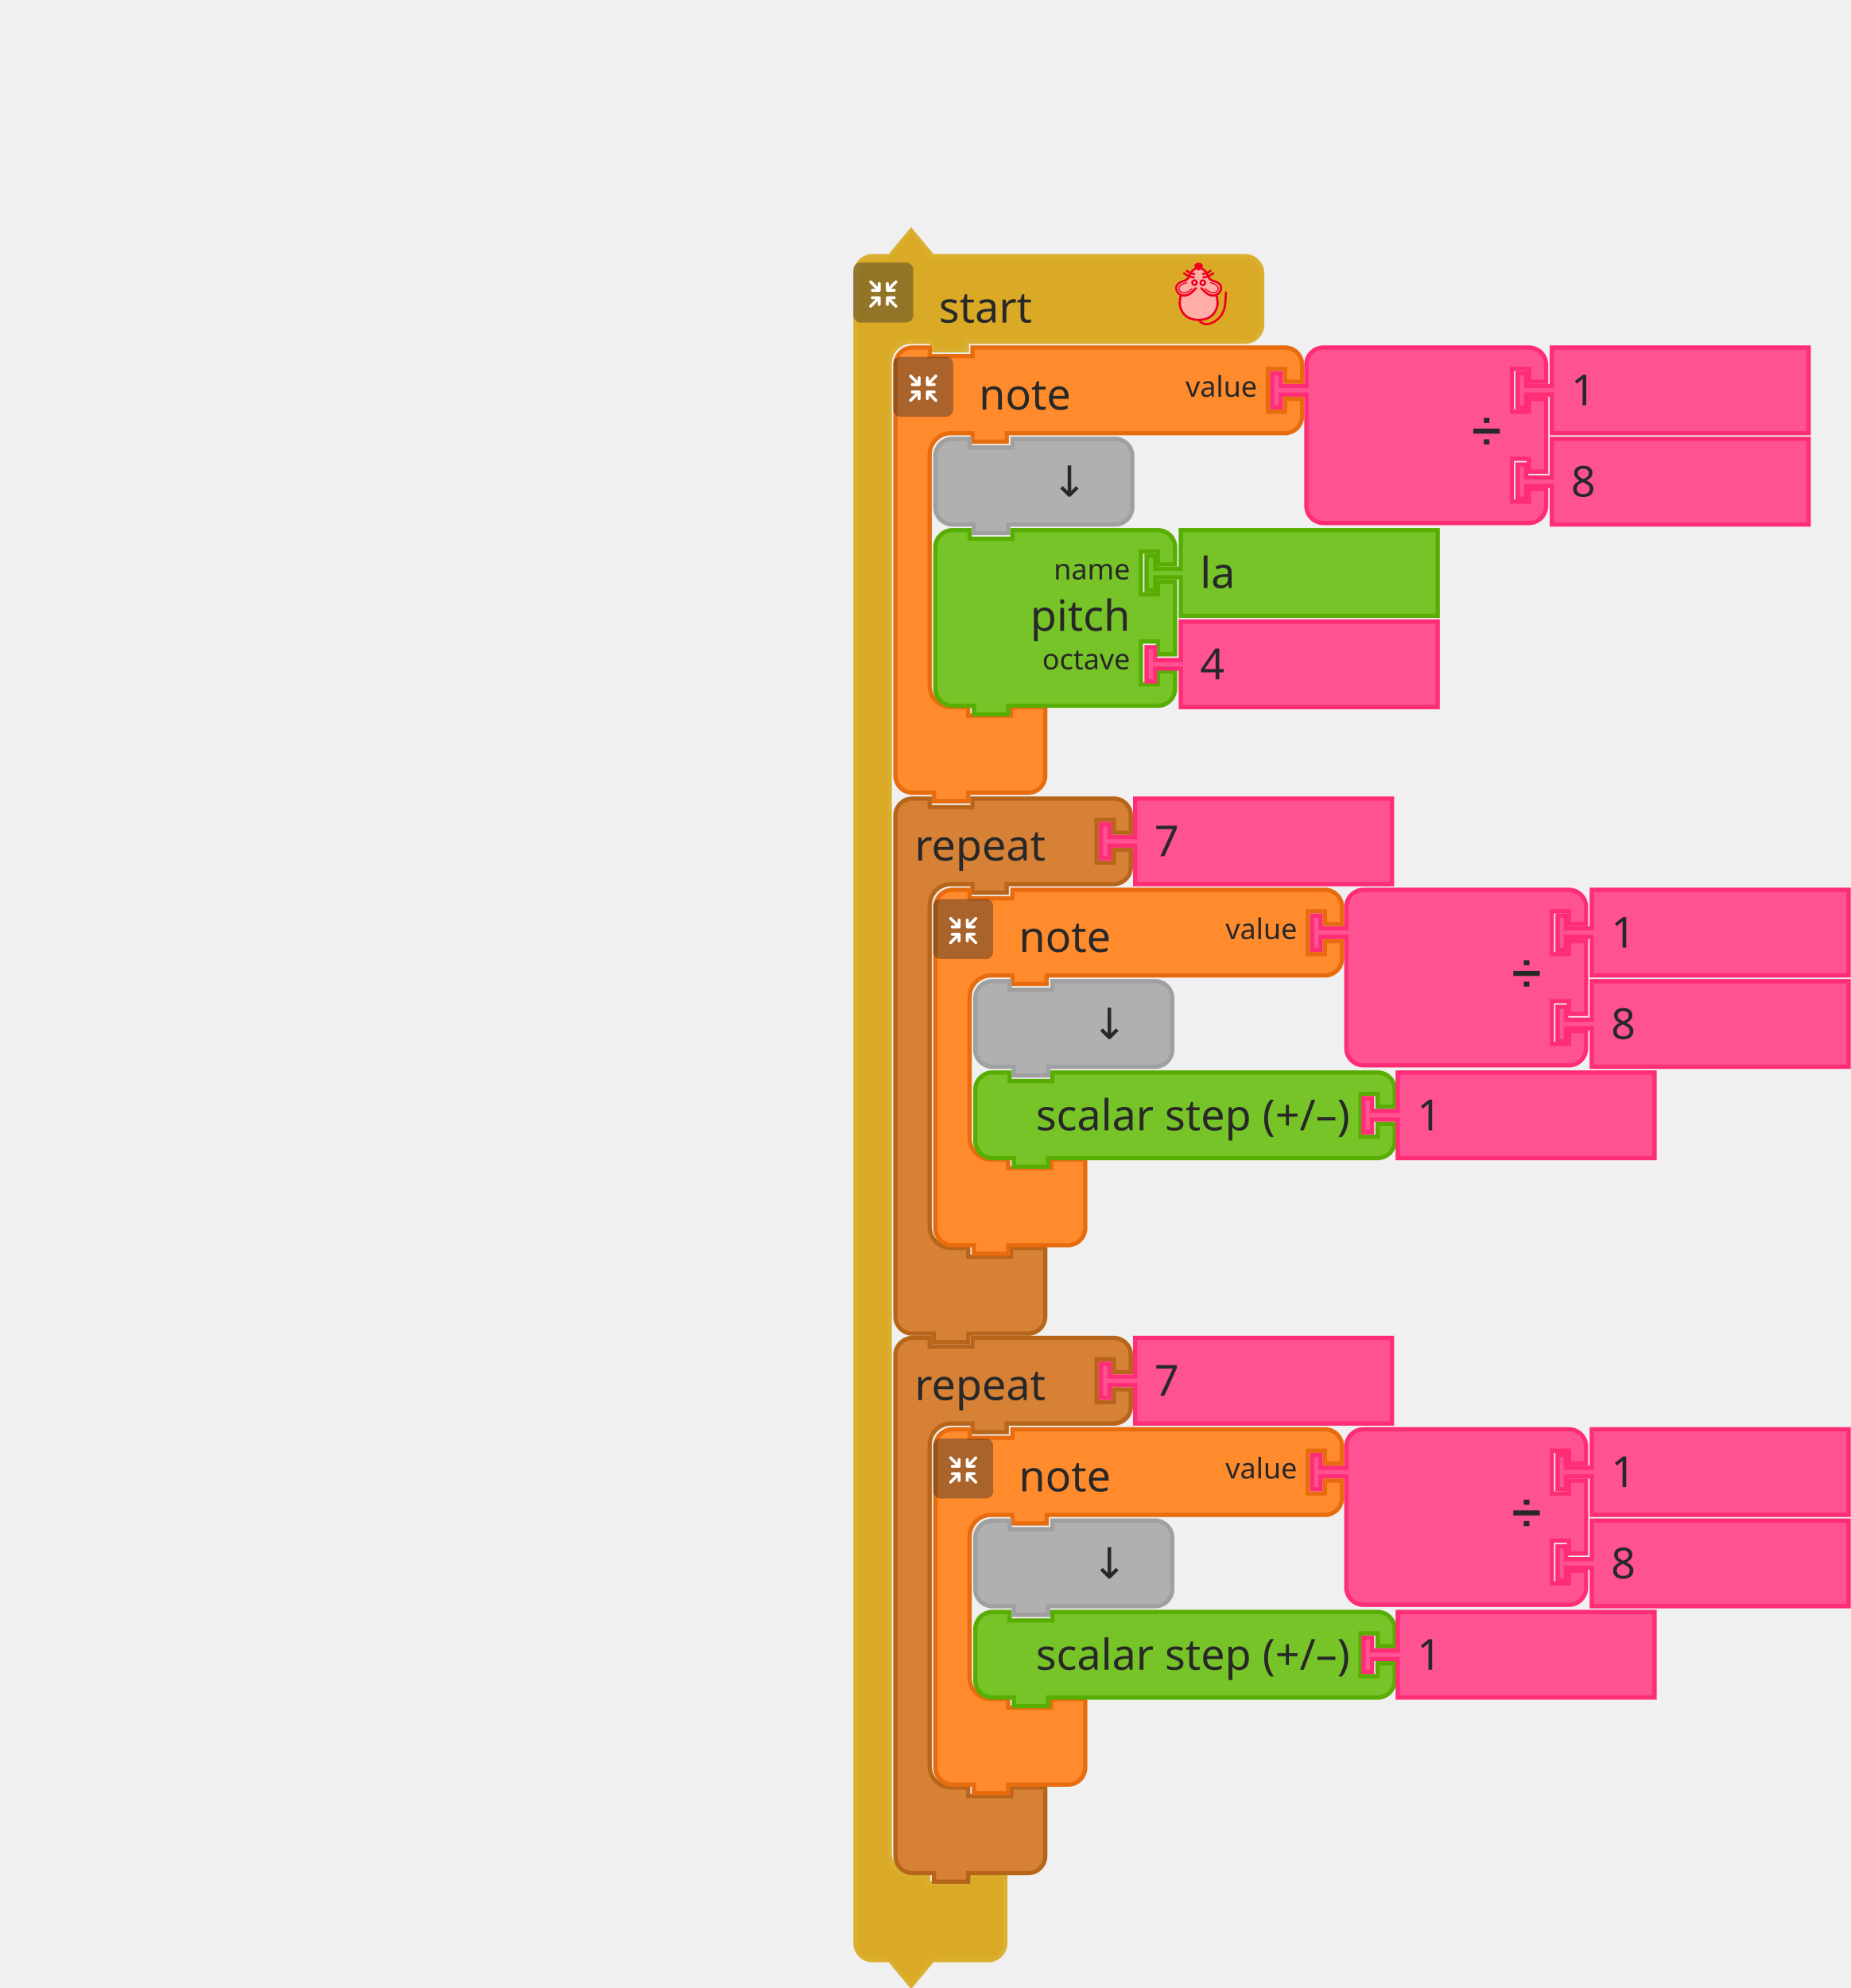
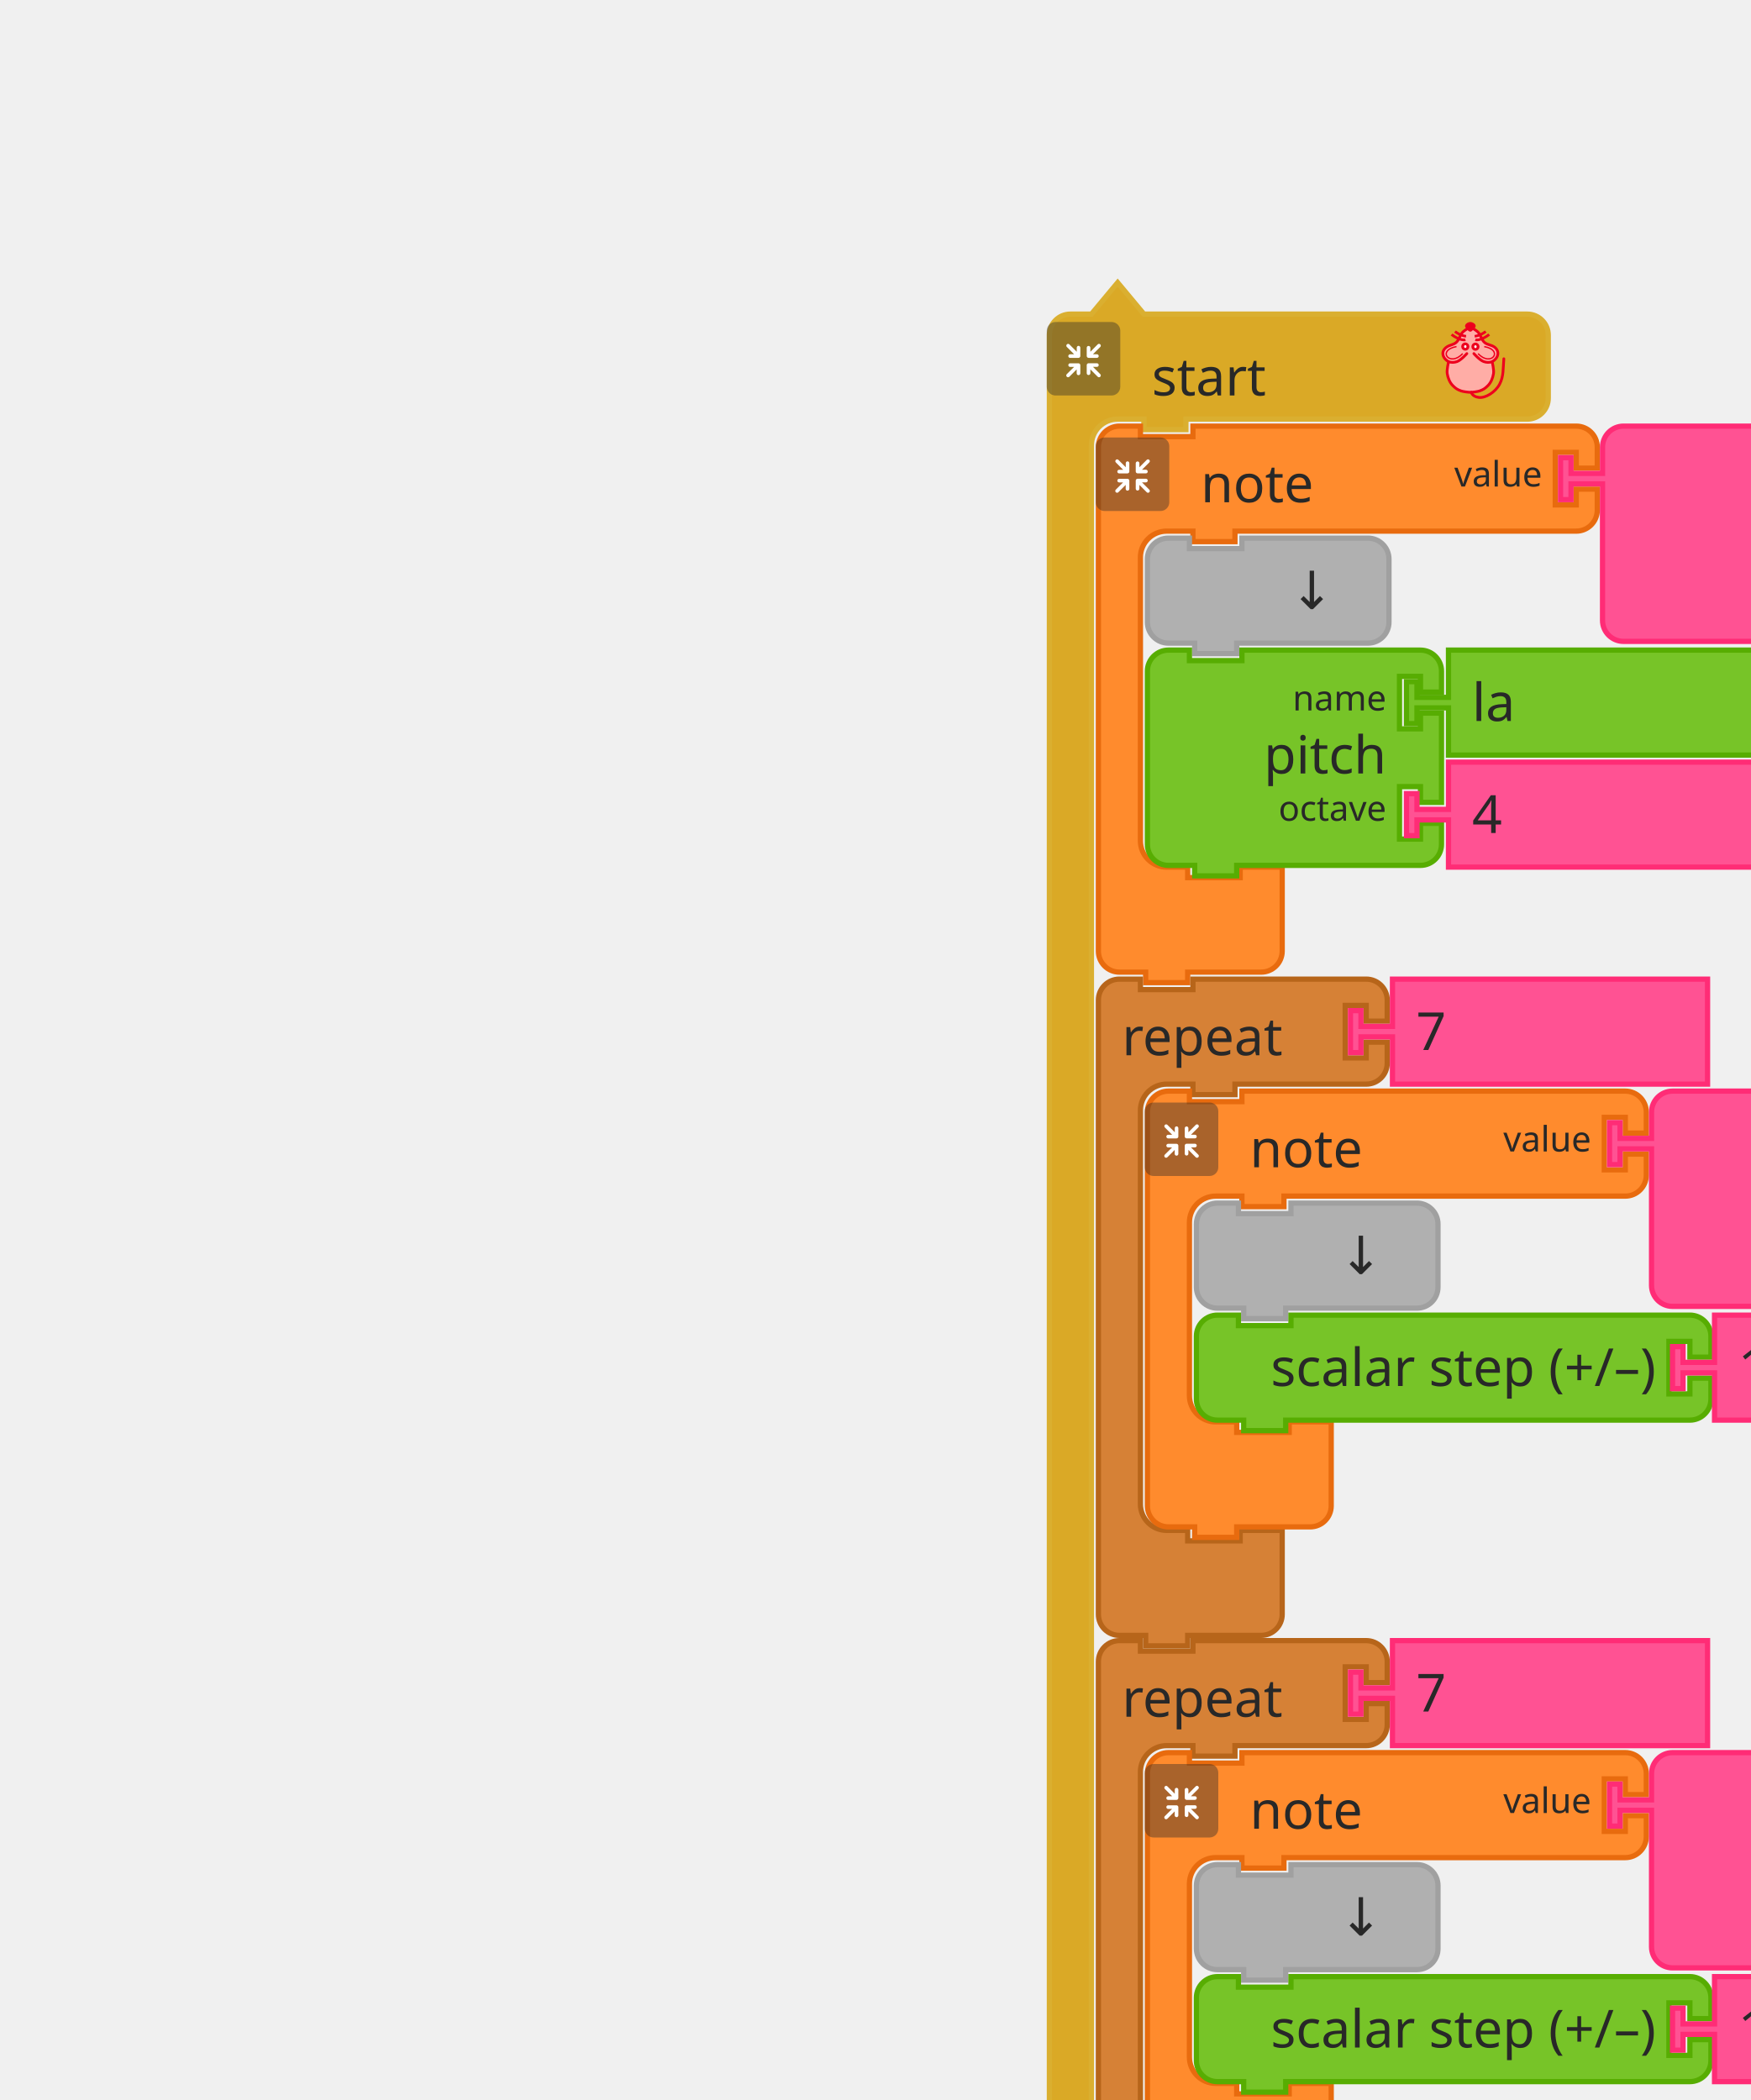
- <svg xmlns="http://www.w3.org/2000/svg" width="648.5" height="696.5">
+ <svg xmlns="http://www.w3.org/2000/svg" width="500" height="600">
  <g>
    <g transform="translate(299, 80)">
      <g transform="scale(1.5, 1.5)">
        <path d="m0.5 14.5 L 0.5 10.5 A 4 4 90 0 1 4.5 6.5 L 8.5 6.5 L 13.5 0.5 L 18.5 6.5 L 27.5 6.5 L 87.5 6.5 L 91.5 6.5 A 4 4 90 0 1 95.5 10.5 L 95.5 14.5 L 95.5 18.5 L 95.5 22.5 A 4 4 90 0 1 91.5 26.5 L 87.5 26.5 L 27.5 26.5 L 26.5 26.5 L 26.5 28.5 L 18.5 28.5 L 18.5 26.5 L 17.5 26.5 L 13.5 26.5 A 5 5 90 0 0 8.5 31.5 L 8.5 35.5 L 8.5 39.5 L 8.5 375.5 L 8.5 379.5 A 5 5 90 0 0 13.5 384.5 L 17.5 384.5 L 17.5 386.5 L 27.5 386.5 L 27.5 384.5 L 35.5 384.5 L 35.5 390.5 L 35.5 396.5 L 35.5 400.5 A 4 4 90 0 1 31.5 404.5 L 27.5 404.5 L 18.5 404.5 L 13.5 410.5 L 8.5 404.5 L 4.5 404.5 A 4 4 90 0 1 0.5 400.5 L 0.5 396.5 z" style="fill:#DAA926;fill-opacity:1;stroke:#DAAF30;stroke-width:1;stroke-linecap:round;stroke-opacity:1;" />
        <text style="font-size:10px;fill:#282828;font-family:sans-serif;text-anchor:start">
          <tspan x="20" y="22">start</tspan>
        </text>
      </g>
    </g>
    <g transform="translate(299, 92) scale(0.5 0.5)">
      <g style="isolation:isolate">
        <g id="レイヤー_2" data-name="レイヤー 2">
          <g id="Icon">
            <rect width="42" height="42" rx="5" ry="5" style="fill:#292929;opacity:0.4;mix-blend-mode:multiply" />
            <path d="M30.56,29.8l-4.17-4.16h2.26a1,1,0,1,0,0-2.07H23.94a1.08,1.08,0,0,0-1.11,1v0s0,0,0,.06v4.64h0a1,1,0,1,0,2.08,0V27.08l4.19,4.19a1,1,0,0,0,1.46,0A1,1,0,0,0,30.56,29.8Z" style="fill:#fff" />
            <path d="M19.17,24.6a1.08,1.08,0,0,0-1.11-1H13.35a1,1,0,1,0,0,2.07H15.6L11.44,29.8a1,1,0,0,0,1.47,1.47l4.18-4.19v2.26a1,1,0,1,0,2.08,0V24.7s0,0,0-.06A.08.08,0,0,1,19.17,24.6Z" style="fill:#fff" />
            <path d="M23.94,20.5h4.7a1,1,0,1,0,0-2.08H26.39l4.17-4.16a1,1,0,0,0,0-1.47,1,1,0,0,0-1.46,0L24.91,17V14.72a1,1,0,1,0-2.08,0v4.64a.43.43,0,0,0,0,.05v.05A1.09,1.09,0,0,0,23.94,20.5Z" style="fill:#fff" />
            <path d="M18.13,13.62a1.08,1.08,0,0,0-1,1.09V17l-4.18-4.19a1,1,0,0,0-1.47,0,1,1,0,0,0,0,1.46l4.16,4.17H13.35a1,1,0,1,0,0,2.08h4.71a1.09,1.09,0,0,0,1.11-1,.08.08,0,0,1,0,0s0,0,0-.06V14.71A1.07,1.07,0,0,0,18.13,13.62Z" style="fill:#fff" />
          </g>
        </g>
      </g>
    </g>
    <g transform="translate(409, 92) scale(0.4 0.4)">
      <g transform="translate(-3.188483,0.1254822)" style="fill:#ffada6;stroke:#ed001d;stroke-width:2;stroke-miterlimit:4;stroke-dasharray:none" id="g3586">
        <path style="fill:#ffada6;stroke:none;stroke-width:1px;stroke-linecap:butt;stroke-linejoin:miter;stroke-opacity:1" id="path4725" d="m 31.188,5.875 c 0,0 -1.255,-1 -2,-1 -1.491,0 -2.946,0.946 -4,2 -1.581,1.581 -1.693,4.186 -3,6 -0.827,1.147 -1.853,2.173 -3,3 -1.814,1.307 -4.419,1.419 -6,3 -1.054,1.054 -2,2.509 -2,4 0,1.491 1.177,3.54 2,4 2.595,1.45 0.837,0.649 2,2 0,0 -1.04,3.301 -1,5 0.065,2.748 2,7 2,8 0,1 3.622,4.469 6,6 2.395,1.542 5.324,2.059 8.165,2.258 3.066,0.215 5.976,-0.356 8.67,-1.835 1.653,-0.907 3.02,-1.925 4.165,-3.423 1.631,-2.136 3.31,-4.403 4,-7 0.428,-1.611 0.204,-3.346 0,-5 -0.168,-1.364 -1.272,-2.653 -1,-4 0.33,-1.634 2.32,-2.478 3,-4 0.694,-1.552 1.688,-3.446 1,-5 -0.786,-1.777 -3.358,-1.961 -5,-3 -1.016,-0.643 -2.106,-1.197 -3,-2 -1.936,-1.74 -3.442,-3.914 -5,-6 -0.719,-0.963 -1.045,-2.27 -2,-3 -0.838,-0.64 -1.974,-1.242 -3,-1 -0.459,0.108 -1,1 -1,1" />
        <path d="m 46.21,28.157 c 0,0 1.464,5.739 1.001,8.584 -0.503,3.094 -1.734,6.32 -4.004,8.584 -2.062,2.056 -3.207,2.828 -6.007,3.815 -1.29,0.455 -4.974,0.954 -6.514,0.954 -1.541,0 -5.224,-0.499 -6.514,-0.954 -2.799,-0.987 -3.945,-1.759 -6.007,-3.815 -2.271,-2.264 -3.501,-5.49 -4.004,-8.584 -0.463,-2.845 1.001,-8.584 1.001,-8.584 M 28.176,22.434 c 0,0 -4.122,4.706 -7.008,5.723 -1.878,0.662 -4.202,0.826 -6.007,0 -1.926,-0.882 -3.584,-2.773 -4.004,-4.769 -0.478,-2.269 0.559,-4.124 2.47,-5.529 2.067,-1.52 4.598,-1.663 6.539,-3.055 2.515,-1.804 2.912,-5.39 5.005,-7.63 1.421,-1.521 5.513,-3.815 5.513,-3.815 0,0 4.092,2.294 5.513,3.815 2.093,2.24 2.49,5.826 5.005,7.63 1.941,1.392 4.539,1.466 6.606,2.927 1.937,1.37 2.882,3.387 2.404,5.656 -0.421,1.996 -2.079,3.887 -4.004,4.769 -1.805,0.826 -4.129,0.662 -6.007,0 -2.885,-1.017 -7.008,-5.723 -7.008,-5.723" id="path4505-6" style="fill:none;stroke:#ed001d;stroke-width:1.954;stroke-linecap:round;stroke-linejoin:miter;stroke-miterlimit:4;stroke-dasharray:none;stroke-opacity:1" />
        <g id="g4565" transform="matrix(1.001084,0,0,0.9537592,57.40195,5.386365)" style="fill:none;stroke:#ed001d;stroke-opacity:1">
          <g id="g4553" transform="translate(0,-1)" style="fill:none;stroke:#ed001d;stroke-opacity:1">
            <path d="M -30.228,8.514 C -33.423,9.403 -38.624,5.875 -40.103,4.586" id="path3411-7" style="fill:none;fill-rule:evenodd;stroke:#ed001d;stroke-width:1.932;stroke-linecap:butt;stroke-linejoin:miter;stroke-miterlimit:4;stroke-dasharray:none;stroke-opacity:1" />
            <path d="M -29.76,5.905 C -33.101,5.474 -35.931,3.736 -37.634,2.342" id="path3413-5" style="fill:none;fill-rule:evenodd;stroke:#ed001d;stroke-width:1.932;stroke-linecap:butt;stroke-linejoin:miter;stroke-miterlimit:4;stroke-dasharray:none;stroke-opacity:1" />
          </g>
          <g id="g4557" style="fill:none;stroke:#ed001d;stroke-opacity:1">
            <path d="m -23.146,7.514 c 3.195,0.889 8.396,-2.64 9.874,-3.929" id="path3411-3" style="fill:none;fill-rule:evenodd;stroke:#ed001d;stroke-width:1.932;stroke-linecap:butt;stroke-linejoin:miter;stroke-miterlimit:4;stroke-dasharray:none;stroke-opacity:1" />
            <path d="m -23.614,4.905 c 3.341,-0.431 6.171,-2.168 7.873,-3.563" id="path3413-56" style="fill:none;fill-rule:evenodd;stroke:#ed001d;stroke-width:1.932;stroke-linecap:butt;stroke-linejoin:miter;stroke-miterlimit:4;stroke-dasharray:none;stroke-opacity:1" />
          </g>
        </g>
        <g id="g4636" transform="matrix(1.001084,0,0,0.9537592,57.9306,3.478847)" style="fill:#ffffff;stroke:#ed001d;stroke-opacity:1;fill-opacity:0.941">
          <ellipse cx="-30.837" cy="14.613" id="circle3409-2" rx="1.885" ry="2.067" style="fill:#ffffff;fill-rule:evenodd;stroke:#ed001d;stroke-width:2;stroke-linecap:butt;stroke-linejoin:miter;stroke-miterlimit:4;stroke-dasharray:none;stroke-opacity:1;fill-opacity:0.941" />
          <ellipse cx="-23.593" cy="14.699" id="ellipse4229-9" rx="1.885" ry="2.067" style="fill:#ffffff;fill-rule:evenodd;stroke:#ed001d;stroke-width:2;stroke-linecap:butt;stroke-linejoin:miter;stroke-miterlimit:4;stroke-dasharray:none;stroke-opacity:1;fill-opacity:0.941" />
        </g>
        <g id="g4632" transform="matrix(1.001084,0,0,0.9537592,58.02711,3.478847)" style="fill:none;stroke:#ed001d;stroke-opacity:1">
          <path d="m -37.187,14.625 c -14.34,2.75 -4.81,15.672 4.375,5.25" id="path4303-1" style="fill:none;fill-rule:evenodd;stroke:#ed001d;stroke-width:1px;stroke-linecap:butt;stroke-linejoin:miter;stroke-miterlimit:4;stroke-dasharray:none;stroke-opacity:1" />
          <path d="m -17.437,14.625 c 14.34,2.75 4.81,15.672 -4.375,5.25" id="path4303-1-2" style="fill:none;fill-rule:evenodd;stroke:#ed001d;stroke-width:1px;stroke-linecap:butt;stroke-linejoin:miter;stroke-miterlimit:4;stroke-dasharray:none;stroke-opacity:1" />
        </g>
        <path d="m 33.128,3.359 c -1.385,1.314 -1.986,2.379 -2.46,2.379 -0.663,0 -1.273,-1.065 -2.46,-2.379 -0.973,-1.077 1.101,-2.379 2.46,-2.379 1.359,0 3.533,1.361 2.46,2.379 z" id="path4227-7" style="fill:#ed001d;fill-rule:evenodd;stroke:#ed001d;stroke-width:2.164;stroke-linecap:butt;stroke-linejoin:miter;stroke-miterlimit:4;stroke-dasharray:none;stroke-opacity:1;fill-opacity:1" />
        <path style="fill:none;stroke:#ed001d;stroke-width:1.954;stroke-linecap:round;stroke-linejoin:miter;stroke-miterlimit:4;stroke-dasharray:none;stroke-opacity:1" id="path4653" d="m 31.302,50.086 c 0,0 0.723,3.124 5.5,3.67 4.777,0.546 11.785,-3.779 14.788,-9.501 3.003,-5.723 2.403,-11.491 3.003,-18.121" />
      </g>
    </g>
  </g>
  <g>
    <g transform="translate(313, 121)">
      <g transform="scale(1.5, 1.5)">
        <path d="m0.5 8.5 L 0.5 4.5 A 4 4 90 0 1 4.5 0.5 L 8.5 0.5 L 8.5 2.5 L 18.5 2.5 L 18.5 0.5 L 27.5 0.5 L 87.5 0.5 L 91.5 0.5 A 4 4 90 0 1 95.5 4.5 L 95.5 8.5 L 91.5 8.5 L 91.5 5.5 L 87.5 5.5 L 87.5 15.5 L 91.5 15.5 L 91.5 12.5 L 95.5 12.5 L 95.5 16.5 A 4 4 90 0 1 91.5 20.5 L 87.5 20.5 L 27.5 20.5 L 26.5 20.5 L 26.5 22.5 L 18.5 22.5 L 18.5 20.5 L 17.5 20.5 L 13.5 20.5 A 5 5 90 0 0 8.5 25.5 L 8.5 29.5 L 8.5 33.5 L 8.5 75.5 L 8.5 79.5 A 5 5 90 0 0 13.5 84.5 L 17.5 84.5 L 17.5 86.5 L 27.5 86.5 L 27.5 84.5 L 35.5 84.5 L 35.5 90.5 L 35.5 96.5 L 35.5 100.5 A 4 4 90 0 1 31.5 104.5 L 27.5 104.5 L 18.5 104.5 L 17.5 104.5 L 17.5 106.5 L 9.5 106.5 L 9.5 104.5 L 8.5 104.5 L 4.5 104.5 A 4 4 90 0 1 0.5 100.5 L 0.5 96.5 z" style="fill:#FF8B2D;fill-opacity:1;stroke:#E86B0E;stroke-width:1;stroke-linecap:round;stroke-opacity:1;" />
        <text style="font-size:10px;fill:#282828;font-family:sans-serif;text-anchor:start">
          <tspan x="20" y="15">note</tspan>
        </text>
        <text style="font-size:6.667px;fill:#282828;font-family:sans-serif;text-anchor:end">
          <tspan x="85" y="12">value</tspan>
        </text>
      </g>
    </g>
    <g transform="translate(313, 125) scale(0.5 0.5)">
      <g style="isolation:isolate">
        <g id="レイヤー_2" data-name="レイヤー 2">
          <g id="Icon">
            <rect width="42" height="42" rx="5" ry="5" style="fill:#292929;opacity:0.4;mix-blend-mode:multiply" />
            <path d="M30.56,29.8l-4.17-4.16h2.26a1,1,0,1,0,0-2.07H23.94a1.08,1.08,0,0,0-1.11,1v0s0,0,0,.06v4.64h0a1,1,0,1,0,2.08,0V27.08l4.19,4.19a1,1,0,0,0,1.46,0A1,1,0,0,0,30.56,29.8Z" style="fill:#fff" />
            <path d="M19.17,24.6a1.08,1.08,0,0,0-1.11-1H13.35a1,1,0,1,0,0,2.07H15.6L11.44,29.8a1,1,0,0,0,1.47,1.47l4.18-4.19v2.26a1,1,0,1,0,2.08,0V24.7s0,0,0-.06A.08.08,0,0,1,19.17,24.6Z" style="fill:#fff" />
            <path d="M23.94,20.5h4.7a1,1,0,1,0,0-2.08H26.39l4.17-4.16a1,1,0,0,0,0-1.47,1,1,0,0,0-1.46,0L24.91,17V14.72a1,1,0,1,0-2.08,0v4.64a.43.43,0,0,0,0,.05v.05A1.09,1.09,0,0,0,23.94,20.5Z" style="fill:#fff" />
            <path d="M18.13,13.62a1.08,1.08,0,0,0-1,1.09V17l-4.18-4.19a1,1,0,0,0-1.47,0,1,1,0,0,0,0,1.46l4.16,4.17H13.35a1,1,0,1,0,0,2.08h4.71a1.09,1.09,0,0,0,1.11-1,.08.08,0,0,1,0,0s0,0,0-.06V14.71A1.07,1.07,0,0,0,18.13,13.62Z" style="fill:#fff" />
          </g>
        </g>
      </g>
    </g>
  </g>
  <g transform="translate(445, 121)">
    <g transform="scale(1.5, 1.5)">
      <path d="m8.5 8.5 L 8.5 4.5 A 4 4 90 0 1 12.5 0.5 L 16.5 0.5 L 26.5 0.5 L 56.5 0.5 L 60.5 0.5 A 4 4 90 0 1 64.5 4.5 L 64.5 8.5 L 60.5 8.5 L 60.5 5.5 L 56.5 5.5 L 56.5 15.5 L 60.5 15.5 L 60.5 12.5 L 64.5 12.5 L 64.5 29.5 L 60.5 29.5 L 60.5 26.5 L 56.5 26.5 L 56.5 36.5 L 60.5 36.5 L 60.5 33.5 L 64.5 33.5 L 64.5 37.5 A 4 4 90 0 1 60.5 41.5 L 56.5 41.5 L 26.5 41.5 L 16.5 41.5 L 12.5 41.5 A 4 4 90 0 1 8.5 37.5 L 8.5 33.5 L 8.5 12.5 L 8.5 11.5 L 2.5 11.5 L 2.5 14.5 L 0.5 14.5 L 0.5 6.5 L 2.5 6.5 L 2.5 9.5 L 8.5 9.5 L 8.5 8.5 z" style="fill:#FF5293;fill-opacity:1;stroke:#FF2C76;stroke-width:1;stroke-linecap:round;stroke-opacity:1;" />
      <text style="font-size:9px;fill:#282828;font-family:sans-serif;text-anchor:end">
        <tspan x="54" y="23">➗</tspan>
      </text>
      <text style="font-size:6px;fill:#282828;font-family:sans-serif;text-anchor:end">
        <tspan x="54" y="12" />
      </text>
      <text style="font-size:6px;fill:#282828;font-family:sans-serif;text-anchor:end">
        <tspan x="54" y="33" />
      </text>
    </g>
  </g>
  <g transform="translate(531, 121)">
    <g transform="scale(1.5, 1.5)">
      <path d="m8.5 0.5 L 68.5 0.5 L 68.5 20.5 L 8.5 20.5 L 8.5 12.5 L 8.5 11.5 L 2.5 11.5 L 2.5 14.5 L 0.5 14.5 L 0.5 6.5 L 2.5 6.5 L 2.5 9.5 L 8.5 9.5 L 8.5 8.5 z" style="fill:#FF5293;fill-opacity:1;stroke:#FF2C76;stroke-width:1;stroke-linecap:round;stroke-opacity:1;" />
      <text style="font-size:10px;fill:#282828;font-family:sans-serif;text-anchor:start">
        <tspan x="13" y="14">1</tspan>
      </text>
    </g>
  </g>
  <g transform="translate(531, 153)">
    <g transform="scale(1.5, 1.5)">
      <path d="m8.5 0.5 L 68.5 0.5 L 68.5 20.5 L 8.5 20.5 L 8.5 12.5 L 8.5 11.5 L 2.5 11.5 L 2.5 14.5 L 0.5 14.5 L 0.5 6.5 L 2.5 6.5 L 2.5 9.5 L 8.5 9.5 L 8.5 8.5 z" style="fill:#FF5293;fill-opacity:1;stroke:#FF2C76;stroke-width:1;stroke-linecap:round;stroke-opacity:1;" />
      <text style="font-size:10px;fill:#282828;font-family:sans-serif;text-anchor:start">
        <tspan x="13" y="14">8</tspan>
      </text>
    </g>
  </g>
  <g transform="translate(327, 153)">
    <g transform="scale(1.5, 1.5)">
      <path d="m0.5 8.5 L 0.5 4.5 A 4 4 90 0 1 4.5 0.5 L 8.5 0.5 L 8.5 2.5 L 18.5 2.5 L 18.5 0.5 L 38.5 0.5 L 42.5 0.5 A 4 4 90 0 1 46.5 4.5 L 46.5 8.5 L 46.5 12.5 L 46.5 16.5 A 4 4 90 0 1 42.5 20.5 L 38.5 20.5 L 18.5 20.5 L 17.5 20.5 L 17.5 22.5 L 9.5 22.5 L 9.5 20.5 L 8.5 20.5 L 4.5 20.5 A 4 4 90 0 1 0.5 16.5 L 0.5 12.5 z" style="fill:#B0B0B0;fill-opacity:1;stroke:#A0A0A0;stroke-width:1;stroke-linecap:round;stroke-opacity:1;" />
      <text style="font-size:10px;fill:#282828;font-family:sans-serif;text-anchor:end">
        <tspan x="36" y="14">↓</tspan>
      </text>
    </g>
  </g>
  <g transform="translate(327, 185)">
    <g transform="scale(1.5, 1.5)">
      <path d="m0.5 8.5 L 0.5 4.5 A 4 4 90 0 1 4.5 0.5 L 8.5 0.5 L 8.5 2.5 L 18.5 2.5 L 18.5 0.5 L 48.5 0.5 L 52.5 0.5 A 4 4 90 0 1 56.5 4.5 L 56.5 8.5 L 52.5 8.5 L 52.5 5.5 L 48.5 5.5 L 48.5 15.5 L 52.5 15.5 L 52.5 12.5 L 56.5 12.5 L 56.5 29.5 L 52.5 29.5 L 52.5 26.5 L 48.5 26.5 L 48.5 36.5 L 52.5 36.5 L 52.5 33.5 L 56.5 33.5 L 56.5 37.5 A 4 4 90 0 1 52.5 41.5 L 48.5 41.5 L 18.5 41.5 L 17.5 41.5 L 17.5 43.5 L 9.5 43.5 L 9.5 41.5 L 8.5 41.5 L 4.5 41.5 A 4 4 90 0 1 0.5 37.5 L 0.5 33.5 L 0.5 12.5 L 0.5 8.5 z" style="fill:#77C428;fill-opacity:1;stroke:#57AD02;stroke-width:1;stroke-linecap:round;stroke-opacity:1;" />
      <text style="font-size:10px;fill:#282828;font-family:sans-serif;text-anchor:end">
        <tspan x="46" y="24">pitch</tspan>
      </text>
      <text style="font-size:6.667px;fill:#282828;font-family:sans-serif;text-anchor:end">
        <tspan x="46" y="12">name</tspan>
      </text>
      <text style="font-size:6.667px;fill:#282828;font-family:sans-serif;text-anchor:end">
        <tspan x="46" y="33">octave</tspan>
      </text>
    </g>
  </g>
  <g transform="translate(401, 185)">
    <g transform="scale(1.5, 1.5)">
      <path d="m8.5 0.5 L 68.5 0.5 L 68.5 20.5 L 8.5 20.5 L 8.5 12.5 L 8.5 11.5 L 2.5 11.5 L 2.5 14.5 L 0.5 14.5 L 0.5 6.5 L 2.5 6.5 L 2.5 9.5 L 8.5 9.5 L 8.5 8.5 z" style="fill:#77C428;fill-opacity:1;stroke:#57AD02;stroke-width:1;stroke-linecap:round;stroke-opacity:1;" />
      <text style="font-size:10px;fill:#282828;font-family:sans-serif;text-anchor:start">
        <tspan x="13" y="14">la</tspan>
      </text>
    </g>
  </g>
  <g transform="translate(401, 217)">
    <g transform="scale(1.5, 1.5)">
      <path d="m8.5 0.5 L 68.5 0.5 L 68.5 20.5 L 8.5 20.5 L 8.5 12.5 L 8.5 11.5 L 2.5 11.5 L 2.5 14.5 L 0.5 14.5 L 0.5 6.5 L 2.5 6.5 L 2.5 9.5 L 8.5 9.5 L 8.5 8.5 z" style="fill:#FF5293;fill-opacity:1;stroke:#FF2C76;stroke-width:1;stroke-linecap:round;stroke-opacity:1;" />
      <text style="font-size:10px;fill:#282828;font-family:sans-serif;text-anchor:start">
        <tspan x="13" y="14">4</tspan>
      </text>
    </g>
  </g>
  <g transform="translate(313, 279)">
    <g transform="scale(1.5, 1.5)">
      <path d="m0.5 8.5 L 0.5 4.5 A 4 4 90 0 1 4.5 0.5 L 8.5 0.5 L 8.5 2.5 L 18.5 2.5 L 18.5 0.5 L 27.5 0.5 L 47.5 0.5 L 51.5 0.5 A 4 4 90 0 1 55.5 4.5 L 55.5 8.5 L 51.5 8.5 L 51.5 5.5 L 47.5 5.5 L 47.5 15.5 L 51.5 15.5 L 51.5 12.5 L 55.5 12.5 L 55.5 16.5 A 4 4 90 0 1 51.5 20.5 L 47.5 20.5 L 27.5 20.5 L 26.5 20.5 L 26.5 22.5 L 18.5 22.5 L 18.5 20.5 L 17.5 20.5 L 13.5 20.5 A 5 5 90 0 0 8.5 25.5 L 8.5 29.5 L 8.5 33.5 L 8.5 96.5 L 8.5 100.5 A 5 5 90 0 0 13.5 105.5 L 17.5 105.5 L 17.5 107.5 L 27.5 107.5 L 27.5 105.5 L 35.5 105.5 L 35.5 111.5 L 35.5 117.5 L 35.5 121.5 A 4 4 90 0 1 31.5 125.5 L 27.5 125.5 L 18.5 125.5 L 17.5 125.5 L 17.5 127.5 L 9.5 127.5 L 9.5 125.5 L 8.5 125.5 L 4.5 125.5 A 4 4 90 0 1 0.5 121.5 L 0.5 117.5 z" style="fill:#D68136;fill-opacity:1;stroke:#B7651A;stroke-width:1;stroke-linecap:round;stroke-opacity:1;" />
      <text style="font-size:10px;fill:#282828;font-family:sans-serif;text-anchor:start">
        <tspan x="5" y="15">repeat</tspan>
      </text>
      <text style="font-size:6.667px;fill:#282828;font-family:sans-serif;text-anchor:end">
        <tspan x="45" y="12" />
      </text>
    </g>
  </g>
  <g transform="translate(385, 279)">
    <g transform="scale(1.5, 1.5)">
      <path d="m8.5 0.5 L 68.5 0.5 L 68.5 20.5 L 8.5 20.5 L 8.5 12.5 L 8.5 11.5 L 2.5 11.5 L 2.5 14.5 L 0.5 14.5 L 0.5 6.5 L 2.5 6.5 L 2.5 9.5 L 8.5 9.5 L 8.5 8.5 z" style="fill:#FF5293;fill-opacity:1;stroke:#FF2C76;stroke-width:1;stroke-linecap:round;stroke-opacity:1;" />
      <text style="font-size:10px;fill:#282828;font-family:sans-serif;text-anchor:start">
        <tspan x="13" y="14">7</tspan>
      </text>
    </g>
  </g>
  <g>
    <g transform="translate(327, 311)">
      <g transform="scale(1.5, 1.5)">
        <path d="m0.5 8.5 L 0.5 4.5 A 4 4 90 0 1 4.5 0.5 L 8.5 0.5 L 8.5 2.5 L 18.5 2.5 L 18.5 0.5 L 27.5 0.5 L 87.5 0.5 L 91.5 0.5 A 4 4 90 0 1 95.5 4.5 L 95.5 8.5 L 91.5 8.5 L 91.5 5.5 L 87.5 5.5 L 87.5 15.5 L 91.5 15.5 L 91.5 12.5 L 95.5 12.5 L 95.5 16.5 A 4 4 90 0 1 91.5 20.5 L 87.5 20.5 L 27.5 20.5 L 26.5 20.5 L 26.5 22.5 L 18.5 22.5 L 18.5 20.5 L 17.5 20.5 L 13.5 20.5 A 5 5 90 0 0 8.5 25.5 L 8.5 29.5 L 8.5 33.5 L 8.5 54.5 L 8.5 58.5 A 5 5 90 0 0 13.5 63.5 L 17.5 63.5 L 17.5 65.5 L 27.5 65.5 L 27.5 63.5 L 35.5 63.5 L 35.5 69.5 L 35.5 75.5 L 35.5 79.5 A 4 4 90 0 1 31.5 83.5 L 27.5 83.5 L 18.5 83.5 L 17.5 83.5 L 17.5 85.5 L 9.5 85.5 L 9.5 83.5 L 8.5 83.5 L 4.5 83.5 A 4 4 90 0 1 0.5 79.5 L 0.5 75.5 z" style="fill:#FF8B2D;fill-opacity:1;stroke:#E86B0E;stroke-width:1;stroke-linecap:round;stroke-opacity:1;" />
        <text style="font-size:10px;fill:#282828;font-family:sans-serif;text-anchor:start">
          <tspan x="20" y="15">note</tspan>
        </text>
        <text style="font-size:6.667px;fill:#282828;font-family:sans-serif;text-anchor:end">
          <tspan x="85" y="12">value</tspan>
        </text>
      </g>
    </g>
    <g transform="translate(327, 315) scale(0.5 0.5)">
      <g style="isolation:isolate">
        <g id="レイヤー_2" data-name="レイヤー 2">
          <g id="Icon">
            <rect width="42" height="42" rx="5" ry="5" style="fill:#292929;opacity:0.4;mix-blend-mode:multiply" />
            <path d="M30.56,29.8l-4.17-4.16h2.26a1,1,0,1,0,0-2.07H23.94a1.08,1.08,0,0,0-1.11,1v0s0,0,0,.06v4.64h0a1,1,0,1,0,2.08,0V27.08l4.19,4.19a1,1,0,0,0,1.46,0A1,1,0,0,0,30.56,29.8Z" style="fill:#fff" />
            <path d="M19.17,24.6a1.08,1.08,0,0,0-1.11-1H13.35a1,1,0,1,0,0,2.07H15.6L11.44,29.8a1,1,0,0,0,1.47,1.47l4.18-4.19v2.26a1,1,0,1,0,2.08,0V24.7s0,0,0-.06A.08.08,0,0,1,19.17,24.6Z" style="fill:#fff" />
            <path d="M23.94,20.5h4.7a1,1,0,1,0,0-2.08H26.39l4.17-4.16a1,1,0,0,0,0-1.47,1,1,0,0,0-1.46,0L24.91,17V14.72a1,1,0,1,0-2.08,0v4.64a.43.43,0,0,0,0,.05v.05A1.09,1.09,0,0,0,23.94,20.5Z" style="fill:#fff" />
            <path d="M18.13,13.62a1.08,1.08,0,0,0-1,1.09V17l-4.18-4.19a1,1,0,0,0-1.47,0,1,1,0,0,0,0,1.46l4.16,4.17H13.35a1,1,0,1,0,0,2.08h4.71a1.09,1.09,0,0,0,1.11-1,.08.08,0,0,1,0,0s0,0,0-.06V14.71A1.07,1.07,0,0,0,18.13,13.62Z" style="fill:#fff" />
          </g>
        </g>
      </g>
    </g>
  </g>
  <g transform="translate(459, 311)">
    <g transform="scale(1.5, 1.5)">
      <path d="m8.5 8.5 L 8.5 4.5 A 4 4 90 0 1 12.5 0.5 L 16.5 0.5 L 26.5 0.5 L 56.5 0.5 L 60.5 0.5 A 4 4 90 0 1 64.5 4.5 L 64.5 8.5 L 60.5 8.5 L 60.5 5.5 L 56.5 5.5 L 56.5 15.5 L 60.5 15.5 L 60.5 12.5 L 64.5 12.5 L 64.5 29.5 L 60.5 29.5 L 60.5 26.5 L 56.5 26.5 L 56.5 36.5 L 60.5 36.5 L 60.5 33.5 L 64.5 33.5 L 64.5 37.5 A 4 4 90 0 1 60.5 41.5 L 56.5 41.5 L 26.5 41.5 L 16.5 41.5 L 12.5 41.5 A 4 4 90 0 1 8.5 37.5 L 8.5 33.5 L 8.5 12.5 L 8.5 11.5 L 2.5 11.5 L 2.5 14.5 L 0.5 14.5 L 0.5 6.5 L 2.5 6.5 L 2.5 9.5 L 8.5 9.5 L 8.5 8.5 z" style="fill:#FF5293;fill-opacity:1;stroke:#FF2C76;stroke-width:1;stroke-linecap:round;stroke-opacity:1;" />
      <text style="font-size:9px;fill:#282828;font-family:sans-serif;text-anchor:end">
        <tspan x="54" y="23">➗</tspan>
      </text>
      <text style="font-size:6px;fill:#282828;font-family:sans-serif;text-anchor:end">
        <tspan x="54" y="12" />
      </text>
      <text style="font-size:6px;fill:#282828;font-family:sans-serif;text-anchor:end">
        <tspan x="54" y="33" />
      </text>
    </g>
  </g>
  <g transform="translate(545, 311)">
    <g transform="scale(1.5, 1.5)">
      <path d="m8.5 0.5 L 68.5 0.5 L 68.5 20.5 L 8.5 20.5 L 8.5 12.5 L 8.5 11.5 L 2.5 11.5 L 2.5 14.5 L 0.5 14.5 L 0.5 6.5 L 2.5 6.5 L 2.5 9.5 L 8.5 9.5 L 8.5 8.5 z" style="fill:#FF5293;fill-opacity:1;stroke:#FF2C76;stroke-width:1;stroke-linecap:round;stroke-opacity:1;" />
      <text style="font-size:10px;fill:#282828;font-family:sans-serif;text-anchor:start">
        <tspan x="13" y="14">1</tspan>
      </text>
    </g>
  </g>
  <g transform="translate(545, 343)">
    <g transform="scale(1.5, 1.5)">
      <path d="m8.5 0.5 L 68.5 0.5 L 68.5 20.5 L 8.5 20.5 L 8.5 12.5 L 8.5 11.5 L 2.5 11.5 L 2.5 14.5 L 0.5 14.5 L 0.5 6.5 L 2.5 6.5 L 2.5 9.5 L 8.5 9.5 L 8.5 8.5 z" style="fill:#FF5293;fill-opacity:1;stroke:#FF2C76;stroke-width:1;stroke-linecap:round;stroke-opacity:1;" />
      <text style="font-size:10px;fill:#282828;font-family:sans-serif;text-anchor:start">
        <tspan x="13" y="14">8</tspan>
      </text>
    </g>
  </g>
  <g transform="translate(341, 343)">
    <g transform="scale(1.5, 1.5)">
      <path d="m0.5 8.5 L 0.5 4.5 A 4 4 90 0 1 4.5 0.5 L 8.5 0.5 L 8.5 2.5 L 18.5 2.5 L 18.5 0.5 L 38.5 0.5 L 42.5 0.5 A 4 4 90 0 1 46.5 4.5 L 46.5 8.5 L 46.5 12.5 L 46.5 16.5 A 4 4 90 0 1 42.5 20.5 L 38.5 20.5 L 18.5 20.5 L 17.5 20.5 L 17.5 22.5 L 9.5 22.5 L 9.5 20.5 L 8.5 20.5 L 4.5 20.5 A 4 4 90 0 1 0.5 16.5 L 0.5 12.5 z" style="fill:#B0B0B0;fill-opacity:1;stroke:#A0A0A0;stroke-width:1;stroke-linecap:round;stroke-opacity:1;" />
      <text style="font-size:10px;fill:#282828;font-family:sans-serif;text-anchor:end">
        <tspan x="36" y="14">↓</tspan>
      </text>
    </g>
  </g>
  <g transform="translate(341, 375)">
    <g transform="scale(1.5, 1.5)">
      <path d="m0.5 8.5 L 0.5 4.5 A 4 4 90 0 1 4.5 0.5 L 8.5 0.5 L 8.5 2.5 L 18.5 2.5 L 18.5 0.5 L 90.473 0.5 L 94.473 0.5 A 4 4 90 0 1 98.473 4.5 L 98.473 8.5 L 94.473 8.5 L 94.473 5.5 L 90.473 5.5 L 90.473 15.5 L 94.473 15.5 L 94.473 12.5 L 98.473 12.5 L 98.473 16.5 A 4 4 90 0 1 94.473 20.5 L 90.473 20.5 L 18.5 20.5 L 17.5 20.5 L 17.5 22.5 L 9.5 22.5 L 9.5 20.5 L 8.5 20.5 L 4.5 20.5 A 4 4 90 0 1 0.5 16.5 L 0.5 12.5 L 0.5 8.5 z" style="fill:#77C428;fill-opacity:1;stroke:#57AD02;stroke-width:1;stroke-linecap:round;stroke-opacity:1;" />
      <text style="font-size:10px;fill:#282828;font-family:sans-serif;text-anchor:end">
        <tspan x="88" y="14">scalar step (+/–)</tspan>
      </text>
      <text style="font-size:6.667px;fill:#282828;font-family:sans-serif;text-anchor:end">
        <tspan x="88" y="12" />
      </text>
    </g>
  </g>
  <g transform="translate(477, 375)">
    <g transform="scale(1.5, 1.5)">
      <path d="m8.5 0.5 L 68.5 0.5 L 68.5 20.5 L 8.5 20.5 L 8.5 12.5 L 8.5 11.5 L 2.5 11.5 L 2.5 14.5 L 0.5 14.5 L 0.5 6.5 L 2.5 6.5 L 2.5 9.5 L 8.5 9.5 L 8.5 8.5 z" style="fill:#FF5293;fill-opacity:1;stroke:#FF2C76;stroke-width:1;stroke-linecap:round;stroke-opacity:1;" />
      <text style="font-size:10px;fill:#282828;font-family:sans-serif;text-anchor:start">
        <tspan x="13" y="14">1</tspan>
      </text>
    </g>
  </g>
  <g transform="translate(313, 468)">
    <g transform="scale(1.5, 1.5)">
      <path d="m0.5 8.5 L 0.5 4.5 A 4 4 90 0 1 4.5 0.5 L 8.5 0.5 L 8.5 2.5 L 18.5 2.5 L 18.5 0.5 L 27.5 0.5 L 47.5 0.5 L 51.5 0.5 A 4 4 90 0 1 55.5 4.5 L 55.5 8.5 L 51.5 8.5 L 51.5 5.5 L 47.5 5.5 L 47.5 15.5 L 51.5 15.5 L 51.5 12.5 L 55.5 12.5 L 55.5 16.5 A 4 4 90 0 1 51.5 20.5 L 47.5 20.5 L 27.5 20.5 L 26.5 20.5 L 26.5 22.5 L 18.5 22.5 L 18.5 20.5 L 17.5 20.5 L 13.5 20.5 A 5 5 90 0 0 8.5 25.5 L 8.5 29.5 L 8.5 33.5 L 8.5 96.5 L 8.5 100.5 A 5 5 90 0 0 13.5 105.5 L 17.5 105.5 L 17.5 107.5 L 27.5 107.5 L 27.5 105.5 L 35.5 105.5 L 35.5 111.5 L 35.5 117.5 L 35.5 121.5 A 4 4 90 0 1 31.5 125.5 L 27.5 125.5 L 18.5 125.5 L 17.5 125.5 L 17.5 127.5 L 9.5 127.5 L 9.5 125.5 L 8.5 125.5 L 4.5 125.5 A 4 4 90 0 1 0.5 121.5 L 0.5 117.5 z" style="fill:#D68136;fill-opacity:1;stroke:#B7651A;stroke-width:1;stroke-linecap:round;stroke-opacity:1;" />
      <text style="font-size:10px;fill:#282828;font-family:sans-serif;text-anchor:start">
        <tspan x="5" y="15">repeat</tspan>
      </text>
      <text style="font-size:6.667px;fill:#282828;font-family:sans-serif;text-anchor:end">
        <tspan x="45" y="12" />
      </text>
    </g>
  </g>
  <g transform="translate(385, 468)">
    <g transform="scale(1.5, 1.5)">
      <path d="m8.5 0.5 L 68.5 0.5 L 68.5 20.5 L 8.5 20.5 L 8.5 12.5 L 8.5 11.5 L 2.5 11.5 L 2.5 14.5 L 0.5 14.5 L 0.5 6.5 L 2.5 6.5 L 2.5 9.5 L 8.5 9.5 L 8.5 8.5 z" style="fill:#FF5293;fill-opacity:1;stroke:#FF2C76;stroke-width:1;stroke-linecap:round;stroke-opacity:1;" />
      <text style="font-size:10px;fill:#282828;font-family:sans-serif;text-anchor:start">
        <tspan x="13" y="14">7</tspan>
      </text>
    </g>
  </g>
  <g>
    <g transform="translate(327, 500)">
      <g transform="scale(1.5, 1.5)">
        <path d="m0.5 8.5 L 0.5 4.5 A 4 4 90 0 1 4.5 0.5 L 8.5 0.5 L 8.5 2.5 L 18.5 2.5 L 18.5 0.5 L 27.5 0.5 L 87.5 0.5 L 91.5 0.5 A 4 4 90 0 1 95.5 4.5 L 95.5 8.5 L 91.5 8.5 L 91.5 5.5 L 87.5 5.5 L 87.5 15.5 L 91.5 15.5 L 91.5 12.5 L 95.5 12.5 L 95.5 16.5 A 4 4 90 0 1 91.5 20.5 L 87.5 20.5 L 27.5 20.5 L 26.5 20.5 L 26.5 22.5 L 18.5 22.5 L 18.5 20.5 L 17.5 20.5 L 13.5 20.5 A 5 5 90 0 0 8.5 25.5 L 8.5 29.5 L 8.5 33.5 L 8.5 54.5 L 8.5 58.5 A 5 5 90 0 0 13.5 63.5 L 17.5 63.5 L 17.5 65.5 L 27.5 65.5 L 27.5 63.5 L 35.5 63.5 L 35.5 69.5 L 35.5 75.5 L 35.5 79.5 A 4 4 90 0 1 31.5 83.5 L 27.5 83.5 L 18.5 83.5 L 17.5 83.5 L 17.5 85.5 L 9.5 85.5 L 9.5 83.5 L 8.5 83.5 L 4.5 83.5 A 4 4 90 0 1 0.5 79.5 L 0.5 75.5 z" style="fill:#FF8B2D;fill-opacity:1;stroke:#E86B0E;stroke-width:1;stroke-linecap:round;stroke-opacity:1;" />
        <text style="font-size:10px;fill:#282828;font-family:sans-serif;text-anchor:start">
          <tspan x="20" y="15">note</tspan>
        </text>
        <text style="font-size:6.667px;fill:#282828;font-family:sans-serif;text-anchor:end">
          <tspan x="85" y="12">value</tspan>
        </text>
      </g>
    </g>
    <g transform="translate(327, 504) scale(0.5 0.5)">
      <g style="isolation:isolate">
        <g id="レイヤー_2" data-name="レイヤー 2">
          <g id="Icon">
            <rect width="42" height="42" rx="5" ry="5" style="fill:#292929;opacity:0.4;mix-blend-mode:multiply" />
            <path d="M30.56,29.8l-4.17-4.16h2.26a1,1,0,1,0,0-2.07H23.94a1.08,1.08,0,0,0-1.11,1v0s0,0,0,.06v4.64h0a1,1,0,1,0,2.08,0V27.08l4.19,4.19a1,1,0,0,0,1.46,0A1,1,0,0,0,30.56,29.8Z" style="fill:#fff" />
            <path d="M19.17,24.6a1.08,1.08,0,0,0-1.11-1H13.35a1,1,0,1,0,0,2.07H15.6L11.44,29.8a1,1,0,0,0,1.47,1.47l4.18-4.19v2.26a1,1,0,1,0,2.08,0V24.7s0,0,0-.06A.08.08,0,0,1,19.17,24.6Z" style="fill:#fff" />
            <path d="M23.94,20.5h4.7a1,1,0,1,0,0-2.08H26.39l4.17-4.16a1,1,0,0,0,0-1.47,1,1,0,0,0-1.46,0L24.91,17V14.72a1,1,0,1,0-2.08,0v4.64a.43.43,0,0,0,0,.05v.05A1.09,1.09,0,0,0,23.94,20.5Z" style="fill:#fff" />
            <path d="M18.13,13.62a1.08,1.08,0,0,0-1,1.09V17l-4.18-4.19a1,1,0,0,0-1.47,0,1,1,0,0,0,0,1.46l4.16,4.17H13.35a1,1,0,1,0,0,2.08h4.71a1.09,1.09,0,0,0,1.11-1,.08.08,0,0,1,0,0s0,0,0-.06V14.71A1.07,1.07,0,0,0,18.13,13.62Z" style="fill:#fff" />
          </g>
        </g>
      </g>
    </g>
  </g>
  <g transform="translate(459, 500)">
    <g transform="scale(1.5, 1.5)">
      <path d="m8.5 8.5 L 8.5 4.5 A 4 4 90 0 1 12.5 0.5 L 16.5 0.5 L 26.5 0.5 L 56.5 0.5 L 60.5 0.5 A 4 4 90 0 1 64.5 4.5 L 64.5 8.5 L 60.5 8.5 L 60.5 5.5 L 56.5 5.5 L 56.5 15.5 L 60.5 15.5 L 60.5 12.5 L 64.5 12.5 L 64.5 29.5 L 60.5 29.5 L 60.5 26.5 L 56.5 26.5 L 56.5 36.5 L 60.5 36.5 L 60.5 33.5 L 64.5 33.5 L 64.5 37.5 A 4 4 90 0 1 60.5 41.5 L 56.5 41.5 L 26.5 41.5 L 16.5 41.5 L 12.5 41.5 A 4 4 90 0 1 8.5 37.5 L 8.5 33.5 L 8.5 12.5 L 8.5 11.5 L 2.5 11.5 L 2.5 14.5 L 0.5 14.5 L 0.5 6.5 L 2.5 6.5 L 2.5 9.5 L 8.5 9.5 L 8.5 8.5 z" style="fill:#FF5293;fill-opacity:1;stroke:#FF2C76;stroke-width:1;stroke-linecap:round;stroke-opacity:1;" />
      <text style="font-size:9px;fill:#282828;font-family:sans-serif;text-anchor:end">
        <tspan x="54" y="23">➗</tspan>
      </text>
      <text style="font-size:6px;fill:#282828;font-family:sans-serif;text-anchor:end">
        <tspan x="54" y="12" />
      </text>
      <text style="font-size:6px;fill:#282828;font-family:sans-serif;text-anchor:end">
        <tspan x="54" y="33" />
      </text>
    </g>
  </g>
  <g transform="translate(545, 500)">
    <g transform="scale(1.5, 1.5)">
      <path d="m8.5 0.5 L 68.5 0.5 L 68.5 20.5 L 8.5 20.5 L 8.5 12.5 L 8.5 11.5 L 2.5 11.5 L 2.5 14.5 L 0.5 14.5 L 0.5 6.5 L 2.5 6.5 L 2.5 9.5 L 8.5 9.5 L 8.5 8.5 z" style="fill:#FF5293;fill-opacity:1;stroke:#FF2C76;stroke-width:1;stroke-linecap:round;stroke-opacity:1;" />
      <text style="font-size:10px;fill:#282828;font-family:sans-serif;text-anchor:start">
        <tspan x="13" y="14">1</tspan>
      </text>
    </g>
  </g>
  <g transform="translate(545, 532)">
    <g transform="scale(1.5, 1.5)">
      <path d="m8.5 0.5 L 68.5 0.5 L 68.5 20.5 L 8.5 20.5 L 8.5 12.5 L 8.5 11.5 L 2.5 11.5 L 2.5 14.5 L 0.5 14.5 L 0.5 6.5 L 2.5 6.5 L 2.5 9.5 L 8.5 9.5 L 8.5 8.5 z" style="fill:#FF5293;fill-opacity:1;stroke:#FF2C76;stroke-width:1;stroke-linecap:round;stroke-opacity:1;" />
      <text style="font-size:10px;fill:#282828;font-family:sans-serif;text-anchor:start">
        <tspan x="13" y="14">8</tspan>
      </text>
    </g>
  </g>
  <g transform="translate(341, 532)">
    <g transform="scale(1.5, 1.5)">
      <path d="m0.5 8.5 L 0.5 4.5 A 4 4 90 0 1 4.5 0.5 L 8.5 0.5 L 8.5 2.5 L 18.5 2.5 L 18.5 0.5 L 38.5 0.5 L 42.5 0.5 A 4 4 90 0 1 46.5 4.5 L 46.5 8.5 L 46.5 12.5 L 46.5 16.5 A 4 4 90 0 1 42.5 20.5 L 38.5 20.5 L 18.5 20.5 L 17.5 20.5 L 17.5 22.5 L 9.5 22.5 L 9.5 20.5 L 8.5 20.5 L 4.5 20.5 A 4 4 90 0 1 0.5 16.5 L 0.5 12.5 z" style="fill:#B0B0B0;fill-opacity:1;stroke:#A0A0A0;stroke-width:1;stroke-linecap:round;stroke-opacity:1;" />
      <text style="font-size:10px;fill:#282828;font-family:sans-serif;text-anchor:end">
        <tspan x="36" y="14">↓</tspan>
      </text>
    </g>
  </g>
  <g transform="translate(341, 564)">
    <g transform="scale(1.5, 1.5)">
      <path d="m0.5 8.5 L 0.5 4.5 A 4 4 90 0 1 4.5 0.5 L 8.5 0.5 L 8.5 2.5 L 18.5 2.5 L 18.5 0.5 L 90.473 0.5 L 94.473 0.5 A 4 4 90 0 1 98.473 4.5 L 98.473 8.5 L 94.473 8.5 L 94.473 5.5 L 90.473 5.5 L 90.473 15.5 L 94.473 15.5 L 94.473 12.5 L 98.473 12.5 L 98.473 16.5 A 4 4 90 0 1 94.473 20.5 L 90.473 20.5 L 18.5 20.5 L 17.5 20.5 L 17.5 22.5 L 9.5 22.5 L 9.5 20.5 L 8.5 20.5 L 4.5 20.5 A 4 4 90 0 1 0.5 16.5 L 0.5 12.5 L 0.5 8.5 z" style="fill:#77C428;fill-opacity:1;stroke:#57AD02;stroke-width:1;stroke-linecap:round;stroke-opacity:1;" />
      <text style="font-size:10px;fill:#282828;font-family:sans-serif;text-anchor:end">
        <tspan x="88" y="14">scalar step (+/–)</tspan>
      </text>
      <text style="font-size:6.667px;fill:#282828;font-family:sans-serif;text-anchor:end">
        <tspan x="88" y="12" />
      </text>
    </g>
  </g>
  <g transform="translate(477, 564)">
    <g transform="scale(1.5, 1.5)">
      <path d="m8.5 0.5 L 68.5 0.5 L 68.5 20.5 L 8.5 20.5 L 8.5 12.5 L 8.5 11.5 L 2.5 11.5 L 2.5 14.5 L 0.5 14.5 L 0.5 6.5 L 2.5 6.5 L 2.5 9.5 L 8.5 9.5 L 8.5 8.5 z" style="fill:#FF5293;fill-opacity:1;stroke:#FF2C76;stroke-width:1;stroke-linecap:round;stroke-opacity:1;" />
      <text style="font-size:10px;fill:#282828;font-family:sans-serif;text-anchor:start">
        <tspan x="13" y="14">1</tspan>
      </text>
    </g>
  </g>
</svg>
